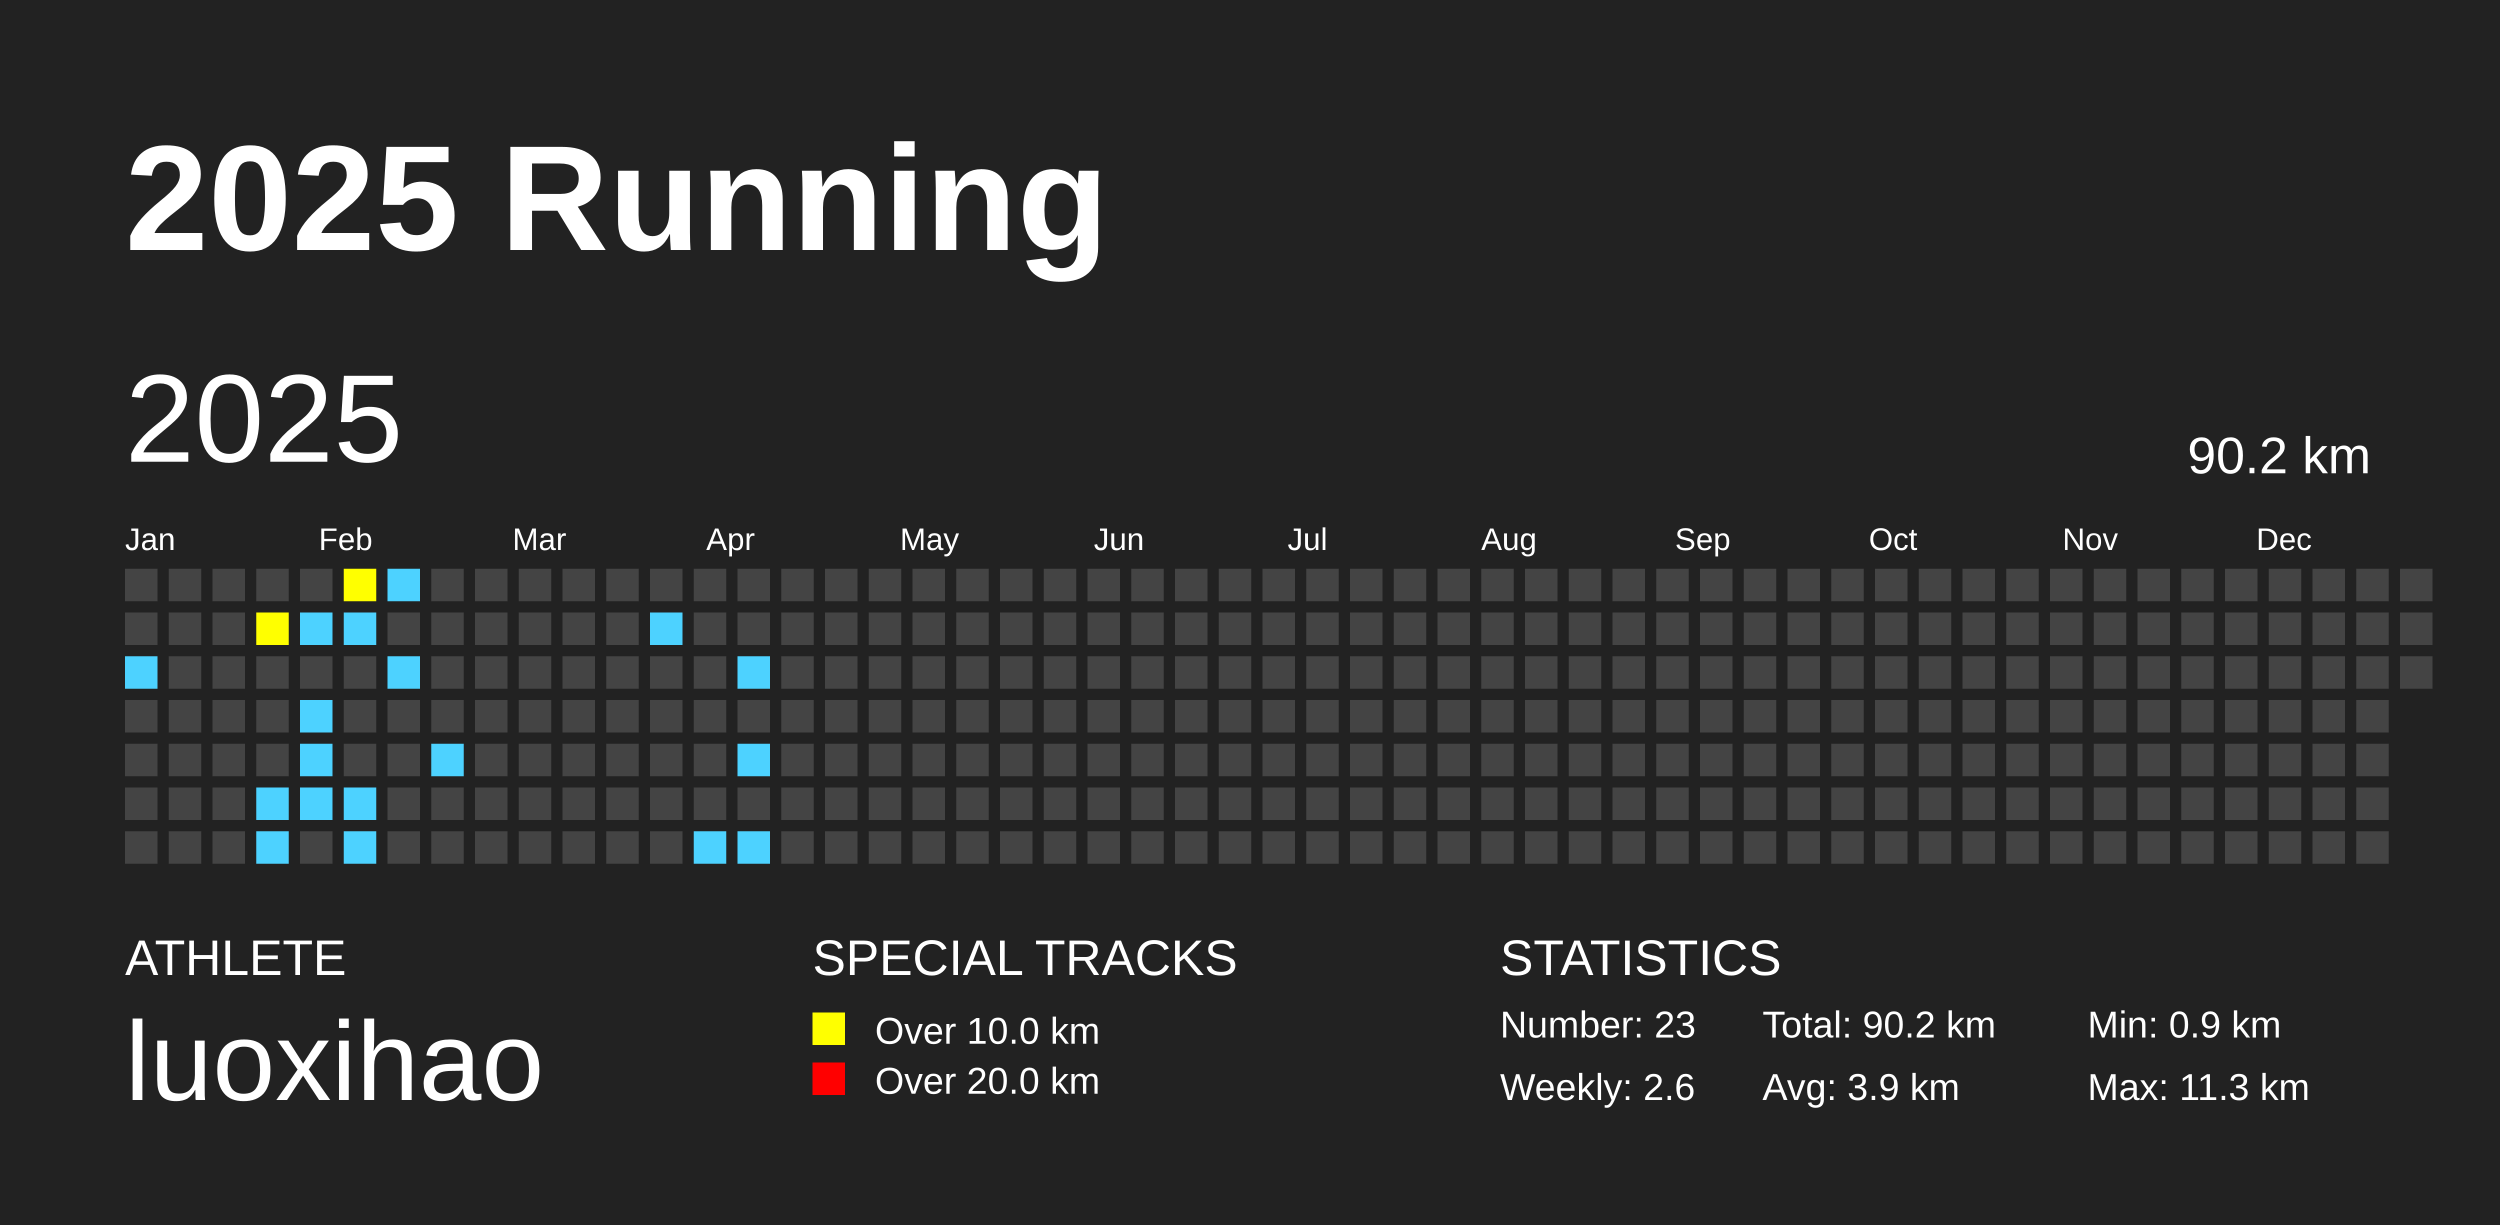
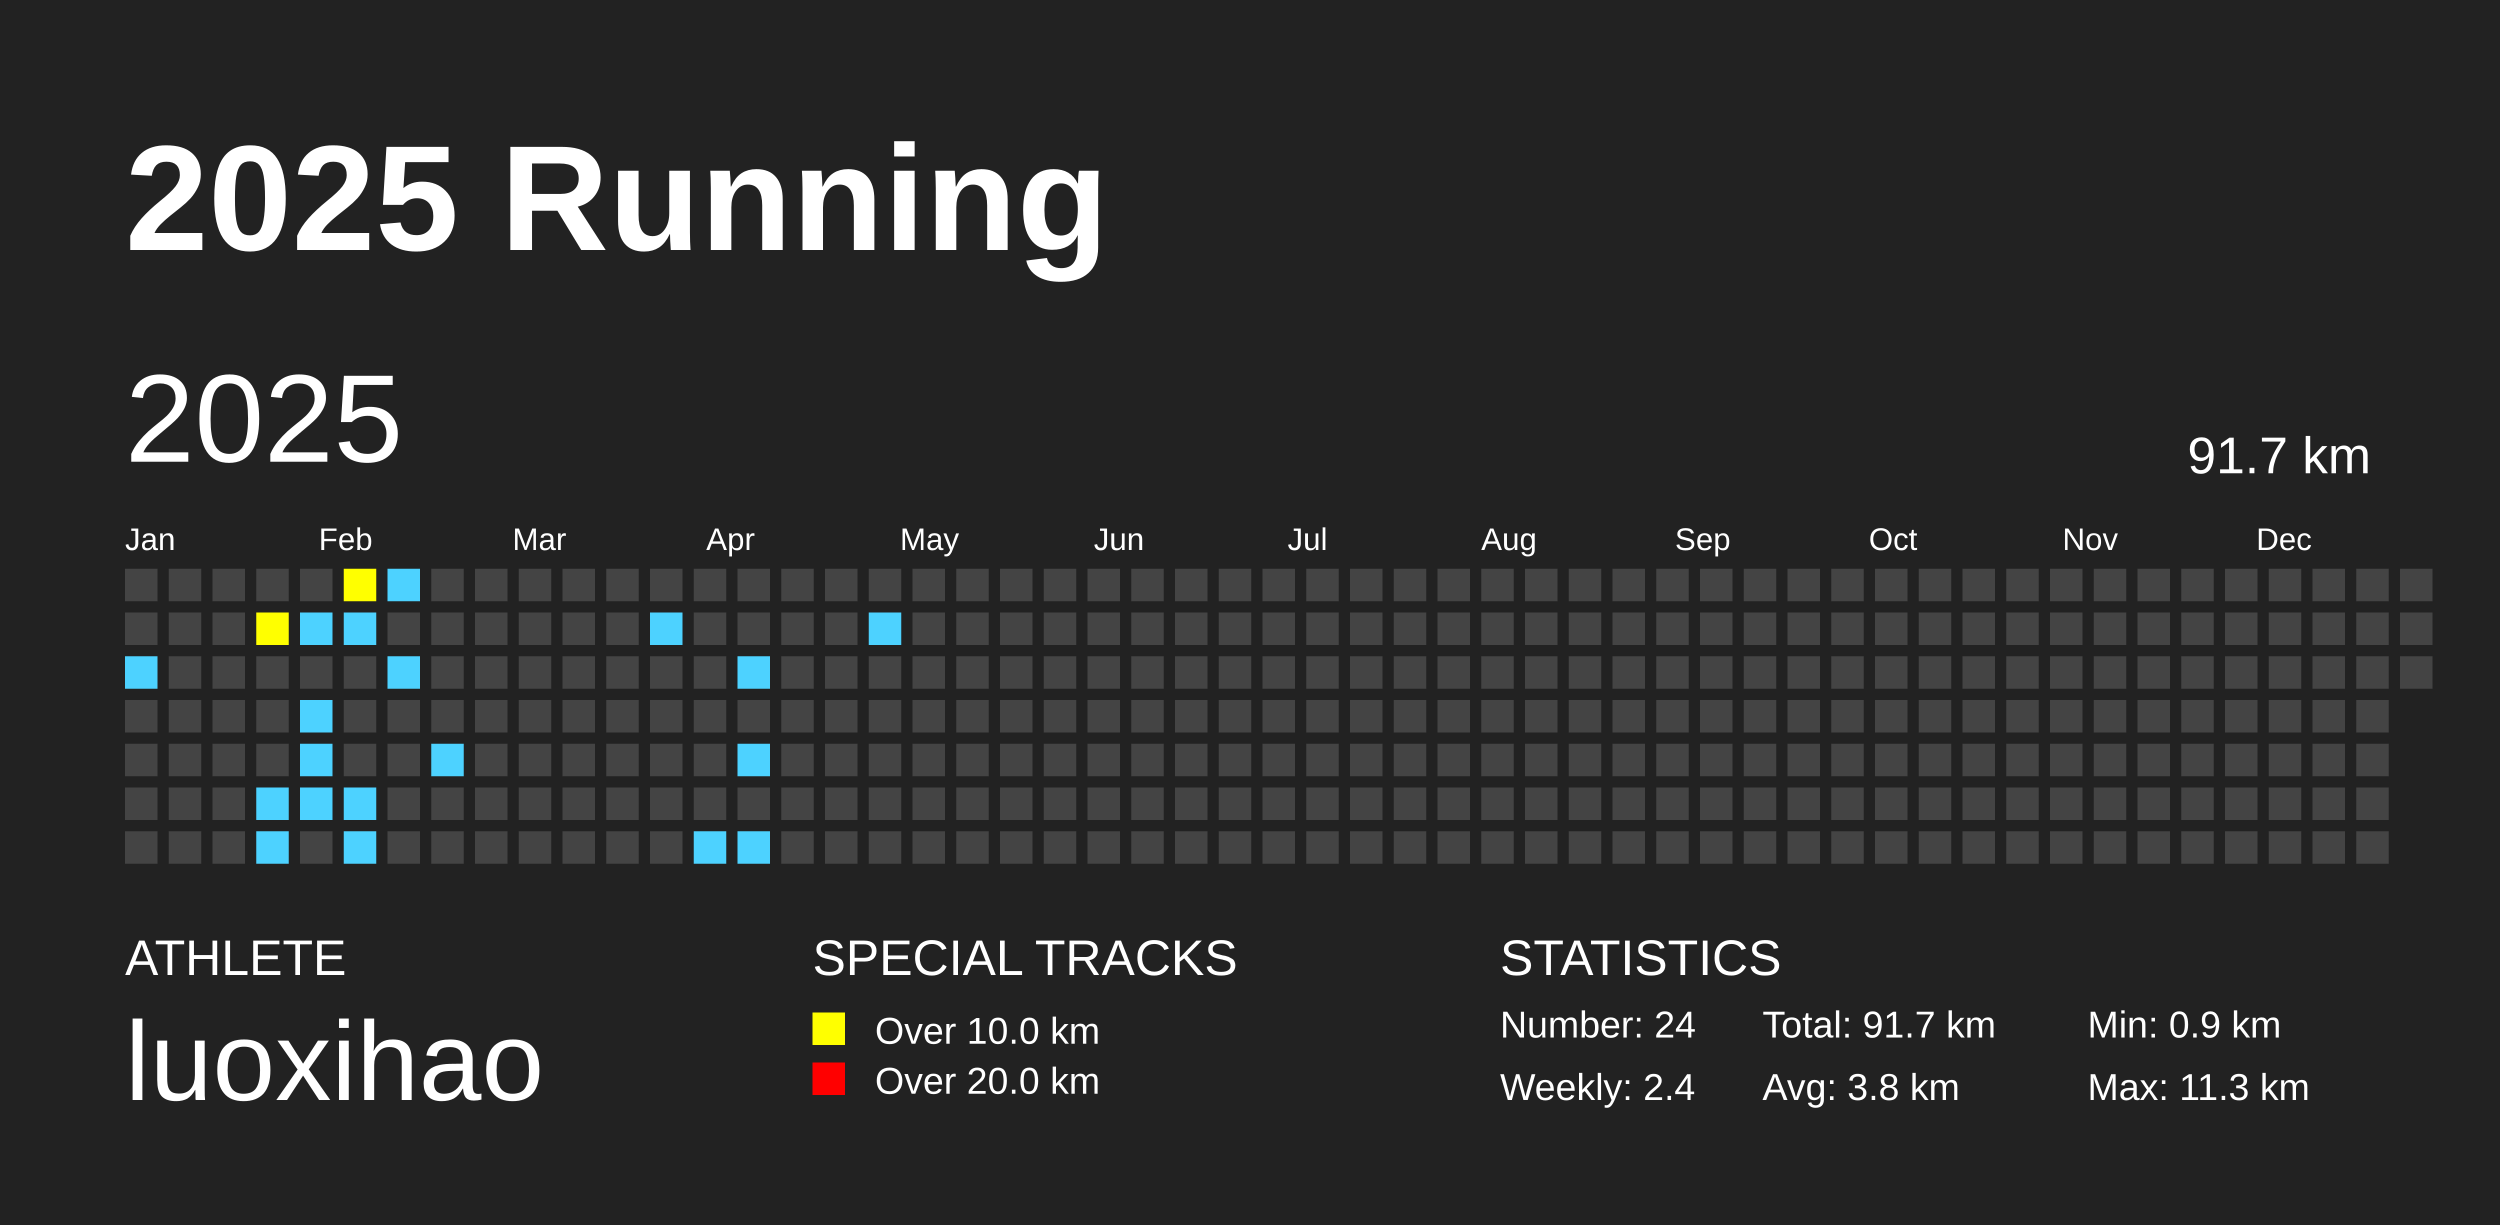
<svg xmlns="http://www.w3.org/2000/svg" baseProfile="full" height="98mm" version="1.1" viewBox="0,0,200,98" width="200mm">
  <defs />
  <rect fill="#222222" height="98" width="200" x="0" y="0" />
  <text fill="#FFFFFF" style="font-size:12px; font-family:Arial; font-weight:bold;" x="10" y="20">2025 Running</text>
  <text fill="#FFFFFF" style="font-size:4px; font-family:Arial" x="10" y="78">ATHLETE</text>
  <text fill="#FFFFFF" style="font-size:9px; font-family:Arial" x="10" y="88">luoxihao</text>
  <text fill="#FFFFFF" style="font-size:4px; font-family:Arial" x="65" y="78">SPECIAL TRACKS</text>
  <rect fill="yellow" height="2.6" width="2.6" x="65" y="81" />
  <text fill="#FFFFFF" style="font-size:3px; font-family:Arial" x="70" y="83.5">Over 10.0 km</text>
  <rect fill="red" height="2.6" width="2.6" x="65" y="85" />
  <text fill="#FFFFFF" style="font-size:3px; font-family:Arial" x="70" y="87.5">Over 20.0 km</text>
  <text fill="#FFFFFF" style="font-size:4px; font-family:Arial" x="120" y="78">STATISTICS</text>
-   <text fill="#FFFFFF" style="font-size:3px; font-family:Arial" x="120" y="83">Number: 23</text>
-   <text fill="#FFFFFF" style="font-size:3px; font-family:Arial" x="120" y="88">Weekly: 2.6</text>
-   <text fill="#FFFFFF" style="font-size:3px; font-family:Arial" x="141" y="83">Total: 90.2 km</text>
-   <text fill="#FFFFFF" style="font-size:3px; font-family:Arial" x="141" y="88">Avg: 3.9 km</text>
+   <text fill="#FFFFFF" style="font-size:3px; font-family:Arial" x="120" y="83">Number: 24</text>
+   <text fill="#FFFFFF" style="font-size:3px; font-family:Arial" x="120" y="88">Weekly: 2.4</text>
+   <text fill="#FFFFFF" style="font-size:3px; font-family:Arial" x="141" y="83">Total: 91.7 km</text>
+   <text fill="#FFFFFF" style="font-size:3px; font-family:Arial" x="141" y="88">Avg: 3.8 km</text>
  <text fill="#FFFFFF" style="font-size:3px; font-family:Arial" x="167" y="83">Min: 0.9 km</text>
  <text fill="#FFFFFF" style="font-size:3px; font-family:Arial" x="167" y="88">Max: 11.3 km</text>
  <text dominant-baseline="hanging" fill="#FFFFFF" style="font-size:10.0px; font-family:Arial;" x="10" y="30">2025</text>
-   <text dominant-baseline="hanging" fill="#FFFFFF" style="font-size:4.125px; font-family:Arial;" x="175" y="35">90.2 km</text>
+   <text dominant-baseline="hanging" fill="#FFFFFF" style="font-size:4.125px; font-family:Arial;" x="175" y="35">91.7 km</text>
  <text fill="#FFFFFF" style="font-size:2.5px; font-family:Arial" x="10.0" y="44">Jan</text>
  <text fill="#FFFFFF" style="font-size:2.5px; font-family:Arial" x="25.5" y="44">Feb</text>
  <text fill="#FFFFFF" style="font-size:2.5px; font-family:Arial" x="41.0" y="44">Mar</text>
  <text fill="#FFFFFF" style="font-size:2.5px; font-family:Arial" x="56.5" y="44">Apr</text>
  <text fill="#FFFFFF" style="font-size:2.5px; font-family:Arial" x="72.0" y="44">May</text>
  <text fill="#FFFFFF" style="font-size:2.5px; font-family:Arial" x="87.5" y="44">Jun</text>
  <text fill="#FFFFFF" style="font-size:2.5px; font-family:Arial" x="103.0" y="44">Jul</text>
  <text fill="#FFFFFF" style="font-size:2.5px; font-family:Arial" x="118.5" y="44">Aug</text>
  <text fill="#FFFFFF" style="font-size:2.5px; font-family:Arial" x="134.0" y="44">Sep</text>
  <text fill="#FFFFFF" style="font-size:2.5px; font-family:Arial" x="149.5" y="44">Oct</text>
  <text fill="#FFFFFF" style="font-size:2.5px; font-family:Arial" x="165.0" y="44">Nov</text>
  <text fill="#FFFFFF" style="font-size:2.5px; font-family:Arial" x="180.5" y="44">Dec</text>
  <rect fill="#444444" height="2.6" width="2.6" x="10.0" y="45.5" />
  <rect fill="#444444" height="2.6" width="2.6" x="10.0" y="49.0" />
  <rect fill="#4DD2FF" height="2.6" width="2.6" x="10.0" y="52.5" />
  <rect fill="#444444" height="2.6" width="2.6" x="10.0" y="56.0" />
  <rect fill="#444444" height="2.6" width="2.6" x="10.0" y="59.5" />
  <rect fill="#444444" height="2.6" width="2.6" x="10.0" y="63.0" />
  <rect fill="#444444" height="2.6" width="2.6" x="10.0" y="66.5" />
  <rect fill="#444444" height="2.6" width="2.6" x="13.5" y="45.5" />
  <rect fill="#444444" height="2.6" width="2.6" x="13.5" y="49.0" />
  <rect fill="#444444" height="2.6" width="2.6" x="13.5" y="52.5" />
  <rect fill="#444444" height="2.6" width="2.6" x="13.5" y="56.0" />
  <rect fill="#444444" height="2.6" width="2.6" x="13.5" y="59.5" />
  <rect fill="#444444" height="2.6" width="2.6" x="13.5" y="63.0" />
  <rect fill="#444444" height="2.6" width="2.6" x="13.5" y="66.5" />
  <rect fill="#444444" height="2.6" width="2.6" x="17.0" y="45.5" />
  <rect fill="#444444" height="2.6" width="2.6" x="17.0" y="49.0" />
  <rect fill="#444444" height="2.6" width="2.6" x="17.0" y="52.5" />
  <rect fill="#444444" height="2.6" width="2.6" x="17.0" y="56.0" />
  <rect fill="#444444" height="2.6" width="2.6" x="17.0" y="59.5" />
  <rect fill="#444444" height="2.6" width="2.6" x="17.0" y="63.0" />
  <rect fill="#444444" height="2.6" width="2.6" x="17.0" y="66.5" />
  <rect fill="#444444" height="2.6" width="2.6" x="20.5" y="45.5" />
  <rect fill="yellow" height="2.6" width="2.6" x="20.5" y="49.0" />
  <rect fill="#444444" height="2.6" width="2.6" x="20.5" y="52.5" />
  <rect fill="#444444" height="2.6" width="2.6" x="20.5" y="56.0" />
  <rect fill="#444444" height="2.6" width="2.6" x="20.5" y="59.5" />
  <rect fill="#4DD2FF" height="2.6" width="2.6" x="20.5" y="63.0" />
  <rect fill="#4DD2FF" height="2.6" width="2.6" x="20.5" y="66.5" />
  <rect fill="#444444" height="2.6" width="2.6" x="24.0" y="45.5" />
  <rect fill="#4DD2FF" height="2.6" width="2.6" x="24.0" y="49.0" />
  <rect fill="#444444" height="2.6" width="2.6" x="24.0" y="52.5" />
  <rect fill="#4DD2FF" height="2.6" width="2.6" x="24.0" y="56.0" />
  <rect fill="#4DD2FF" height="2.6" width="2.6" x="24.0" y="59.5" />
  <rect fill="#4DD2FF" height="2.6" width="2.6" x="24.0" y="63.0" />
  <rect fill="#444444" height="2.6" width="2.6" x="24.0" y="66.5" />
  <rect fill="yellow" height="2.6" width="2.6" x="27.5" y="45.5" />
  <rect fill="#4DD2FF" height="2.6" width="2.6" x="27.5" y="49.0" />
  <rect fill="#444444" height="2.6" width="2.6" x="27.5" y="52.5" />
  <rect fill="#444444" height="2.6" width="2.6" x="27.5" y="56.0" />
  <rect fill="#444444" height="2.6" width="2.6" x="27.5" y="59.5" />
  <rect fill="#4DD2FF" height="2.6" width="2.6" x="27.5" y="63.0" />
  <rect fill="#4DD2FF" height="2.6" width="2.6" x="27.5" y="66.5" />
  <rect fill="#4DD2FF" height="2.6" width="2.6" x="31.0" y="45.5" />
  <rect fill="#444444" height="2.6" width="2.6" x="31.0" y="49.0" />
  <rect fill="#4DD2FF" height="2.6" width="2.6" x="31.0" y="52.5" />
  <rect fill="#444444" height="2.6" width="2.6" x="31.0" y="56.0" />
  <rect fill="#444444" height="2.6" width="2.6" x="31.0" y="59.5" />
  <rect fill="#444444" height="2.6" width="2.6" x="31.0" y="63.0" />
  <rect fill="#444444" height="2.6" width="2.6" x="31.0" y="66.5" />
  <rect fill="#444444" height="2.6" width="2.6" x="34.5" y="45.5" />
  <rect fill="#444444" height="2.6" width="2.6" x="34.5" y="49.0" />
  <rect fill="#444444" height="2.6" width="2.6" x="34.5" y="52.5" />
  <rect fill="#444444" height="2.6" width="2.6" x="34.5" y="56.0" />
  <rect fill="#4DD2FF" height="2.6" width="2.6" x="34.5" y="59.5" />
  <rect fill="#444444" height="2.6" width="2.6" x="34.5" y="63.0" />
  <rect fill="#444444" height="2.6" width="2.6" x="34.5" y="66.5" />
  <rect fill="#444444" height="2.6" width="2.6" x="38.0" y="45.5" />
  <rect fill="#444444" height="2.6" width="2.6" x="38.0" y="49.0" />
  <rect fill="#444444" height="2.6" width="2.6" x="38.0" y="52.5" />
  <rect fill="#444444" height="2.6" width="2.6" x="38.0" y="56.0" />
  <rect fill="#444444" height="2.6" width="2.6" x="38.0" y="59.5" />
  <rect fill="#444444" height="2.6" width="2.6" x="38.0" y="63.0" />
  <rect fill="#444444" height="2.6" width="2.6" x="38.0" y="66.5" />
  <rect fill="#444444" height="2.6" width="2.6" x="41.5" y="45.5" />
  <rect fill="#444444" height="2.6" width="2.6" x="41.5" y="49.0" />
  <rect fill="#444444" height="2.6" width="2.6" x="41.5" y="52.5" />
  <rect fill="#444444" height="2.6" width="2.6" x="41.5" y="56.0" />
  <rect fill="#444444" height="2.6" width="2.6" x="41.5" y="59.5" />
  <rect fill="#444444" height="2.6" width="2.6" x="41.5" y="63.0" />
  <rect fill="#444444" height="2.6" width="2.6" x="41.5" y="66.5" />
  <rect fill="#444444" height="2.6" width="2.6" x="45.0" y="45.5" />
  <rect fill="#444444" height="2.6" width="2.6" x="45.0" y="49.0" />
  <rect fill="#444444" height="2.6" width="2.6" x="45.0" y="52.5" />
  <rect fill="#444444" height="2.6" width="2.6" x="45.0" y="56.0" />
  <rect fill="#444444" height="2.6" width="2.6" x="45.0" y="59.5" />
  <rect fill="#444444" height="2.6" width="2.6" x="45.0" y="63.0" />
  <rect fill="#444444" height="2.6" width="2.6" x="45.0" y="66.5" />
  <rect fill="#444444" height="2.6" width="2.6" x="48.5" y="45.5" />
  <rect fill="#444444" height="2.6" width="2.6" x="48.5" y="49.0" />
  <rect fill="#444444" height="2.6" width="2.6" x="48.5" y="52.5" />
  <rect fill="#444444" height="2.6" width="2.6" x="48.5" y="56.0" />
  <rect fill="#444444" height="2.6" width="2.6" x="48.5" y="59.5" />
  <rect fill="#444444" height="2.6" width="2.6" x="48.5" y="63.0" />
  <rect fill="#444444" height="2.6" width="2.6" x="48.5" y="66.5" />
  <rect fill="#444444" height="2.6" width="2.6" x="52.0" y="45.5" />
  <rect fill="#4DD2FF" height="2.6" width="2.6" x="52.0" y="49.0" />
  <rect fill="#444444" height="2.6" width="2.6" x="52.0" y="52.5" />
  <rect fill="#444444" height="2.6" width="2.6" x="52.0" y="56.0" />
  <rect fill="#444444" height="2.6" width="2.6" x="52.0" y="59.5" />
  <rect fill="#444444" height="2.6" width="2.6" x="52.0" y="63.0" />
  <rect fill="#444444" height="2.6" width="2.6" x="52.0" y="66.5" />
  <rect fill="#444444" height="2.6" width="2.6" x="55.5" y="45.5" />
  <rect fill="#444444" height="2.6" width="2.6" x="55.5" y="49.0" />
  <rect fill="#444444" height="2.6" width="2.6" x="55.5" y="52.5" />
  <rect fill="#444444" height="2.6" width="2.6" x="55.5" y="56.0" />
  <rect fill="#444444" height="2.6" width="2.6" x="55.5" y="59.5" />
  <rect fill="#444444" height="2.6" width="2.6" x="55.5" y="63.0" />
  <rect fill="#4DD2FF" height="2.6" width="2.6" x="55.5" y="66.5" />
  <rect fill="#444444" height="2.6" width="2.6" x="59.0" y="45.5" />
  <rect fill="#444444" height="2.6" width="2.6" x="59.0" y="49.0" />
  <rect fill="#4DD2FF" height="2.6" width="2.6" x="59.0" y="52.5" />
  <rect fill="#444444" height="2.6" width="2.6" x="59.0" y="56.0" />
  <rect fill="#4DD2FF" height="2.6" width="2.6" x="59.0" y="59.5" />
  <rect fill="#444444" height="2.6" width="2.6" x="59.0" y="63.0" />
  <rect fill="#4DD2FF" height="2.6" width="2.6" x="59.0" y="66.5" />
  <rect fill="#444444" height="2.6" width="2.6" x="62.5" y="45.5" />
  <rect fill="#444444" height="2.6" width="2.6" x="62.5" y="49.0" />
  <rect fill="#444444" height="2.6" width="2.6" x="62.5" y="52.5" />
  <rect fill="#444444" height="2.6" width="2.6" x="62.5" y="56.0" />
  <rect fill="#444444" height="2.6" width="2.6" x="62.5" y="59.5" />
  <rect fill="#444444" height="2.6" width="2.6" x="62.5" y="63.0" />
  <rect fill="#444444" height="2.6" width="2.6" x="62.5" y="66.5" />
  <rect fill="#444444" height="2.6" width="2.6" x="66.0" y="45.5" />
  <rect fill="#444444" height="2.6" width="2.6" x="66.0" y="49.0" />
  <rect fill="#444444" height="2.6" width="2.6" x="66.0" y="52.5" />
  <rect fill="#444444" height="2.6" width="2.6" x="66.0" y="56.0" />
  <rect fill="#444444" height="2.6" width="2.6" x="66.0" y="59.5" />
  <rect fill="#444444" height="2.6" width="2.6" x="66.0" y="63.0" />
  <rect fill="#444444" height="2.6" width="2.6" x="66.0" y="66.5" />
  <rect fill="#444444" height="2.6" width="2.6" x="69.5" y="45.5" />
-   <rect fill="#444444" height="2.6" width="2.6" x="69.5" y="49.0" />
+   <rect fill="#4DD2FF" height="2.6" width="2.6" x="69.5" y="49.0" />
  <rect fill="#444444" height="2.6" width="2.6" x="69.5" y="52.5" />
  <rect fill="#444444" height="2.6" width="2.6" x="69.5" y="56.0" />
  <rect fill="#444444" height="2.6" width="2.6" x="69.5" y="59.5" />
  <rect fill="#444444" height="2.6" width="2.6" x="69.5" y="63.0" />
  <rect fill="#444444" height="2.6" width="2.6" x="69.5" y="66.5" />
  <rect fill="#444444" height="2.6" width="2.6" x="73.0" y="45.5" />
  <rect fill="#444444" height="2.6" width="2.6" x="73.0" y="49.0" />
  <rect fill="#444444" height="2.6" width="2.6" x="73.0" y="52.5" />
  <rect fill="#444444" height="2.6" width="2.6" x="73.0" y="56.0" />
  <rect fill="#444444" height="2.6" width="2.6" x="73.0" y="59.5" />
  <rect fill="#444444" height="2.6" width="2.6" x="73.0" y="63.0" />
  <rect fill="#444444" height="2.6" width="2.6" x="73.0" y="66.5" />
  <rect fill="#444444" height="2.6" width="2.6" x="76.5" y="45.5" />
  <rect fill="#444444" height="2.6" width="2.6" x="76.5" y="49.0" />
  <rect fill="#444444" height="2.6" width="2.6" x="76.5" y="52.5" />
  <rect fill="#444444" height="2.6" width="2.6" x="76.5" y="56.0" />
  <rect fill="#444444" height="2.6" width="2.6" x="76.5" y="59.5" />
  <rect fill="#444444" height="2.6" width="2.6" x="76.5" y="63.0" />
  <rect fill="#444444" height="2.6" width="2.6" x="76.5" y="66.5" />
  <rect fill="#444444" height="2.6" width="2.6" x="80.0" y="45.5" />
  <rect fill="#444444" height="2.6" width="2.6" x="80.0" y="49.0" />
  <rect fill="#444444" height="2.6" width="2.6" x="80.0" y="52.5" />
  <rect fill="#444444" height="2.6" width="2.6" x="80.0" y="56.0" />
  <rect fill="#444444" height="2.6" width="2.6" x="80.0" y="59.5" />
  <rect fill="#444444" height="2.6" width="2.6" x="80.0" y="63.0" />
  <rect fill="#444444" height="2.6" width="2.6" x="80.0" y="66.5" />
  <rect fill="#444444" height="2.6" width="2.6" x="83.5" y="45.5" />
  <rect fill="#444444" height="2.6" width="2.6" x="83.5" y="49.0" />
  <rect fill="#444444" height="2.6" width="2.6" x="83.5" y="52.5" />
  <rect fill="#444444" height="2.6" width="2.6" x="83.5" y="56.0" />
  <rect fill="#444444" height="2.6" width="2.6" x="83.5" y="59.5" />
  <rect fill="#444444" height="2.6" width="2.6" x="83.5" y="63.0" />
  <rect fill="#444444" height="2.6" width="2.6" x="83.5" y="66.5" />
  <rect fill="#444444" height="2.6" width="2.6" x="87.0" y="45.5" />
  <rect fill="#444444" height="2.6" width="2.6" x="87.0" y="49.0" />
  <rect fill="#444444" height="2.6" width="2.6" x="87.0" y="52.5" />
  <rect fill="#444444" height="2.6" width="2.6" x="87.0" y="56.0" />
  <rect fill="#444444" height="2.6" width="2.6" x="87.0" y="59.5" />
  <rect fill="#444444" height="2.6" width="2.6" x="87.0" y="63.0" />
  <rect fill="#444444" height="2.6" width="2.6" x="87.0" y="66.5" />
  <rect fill="#444444" height="2.6" width="2.6" x="90.5" y="45.5" />
  <rect fill="#444444" height="2.6" width="2.6" x="90.5" y="49.0" />
  <rect fill="#444444" height="2.6" width="2.6" x="90.5" y="52.5" />
  <rect fill="#444444" height="2.6" width="2.6" x="90.5" y="56.0" />
  <rect fill="#444444" height="2.6" width="2.6" x="90.5" y="59.5" />
  <rect fill="#444444" height="2.6" width="2.6" x="90.5" y="63.0" />
  <rect fill="#444444" height="2.6" width="2.6" x="90.5" y="66.5" />
  <rect fill="#444444" height="2.6" width="2.6" x="94.0" y="45.5" />
  <rect fill="#444444" height="2.6" width="2.6" x="94.0" y="49.0" />
  <rect fill="#444444" height="2.6" width="2.6" x="94.0" y="52.5" />
  <rect fill="#444444" height="2.6" width="2.6" x="94.0" y="56.0" />
  <rect fill="#444444" height="2.6" width="2.6" x="94.0" y="59.5" />
  <rect fill="#444444" height="2.6" width="2.6" x="94.0" y="63.0" />
  <rect fill="#444444" height="2.6" width="2.6" x="94.0" y="66.5" />
  <rect fill="#444444" height="2.6" width="2.6" x="97.5" y="45.5" />
  <rect fill="#444444" height="2.6" width="2.6" x="97.5" y="49.0" />
  <rect fill="#444444" height="2.6" width="2.6" x="97.5" y="52.5" />
  <rect fill="#444444" height="2.6" width="2.6" x="97.5" y="56.0" />
  <rect fill="#444444" height="2.6" width="2.6" x="97.5" y="59.5" />
  <rect fill="#444444" height="2.6" width="2.6" x="97.5" y="63.0" />
  <rect fill="#444444" height="2.6" width="2.6" x="97.5" y="66.5" />
  <rect fill="#444444" height="2.6" width="2.6" x="101.0" y="45.5" />
  <rect fill="#444444" height="2.6" width="2.6" x="101.0" y="49.0" />
  <rect fill="#444444" height="2.6" width="2.6" x="101.0" y="52.5" />
  <rect fill="#444444" height="2.6" width="2.6" x="101.0" y="56.0" />
  <rect fill="#444444" height="2.6" width="2.6" x="101.0" y="59.5" />
  <rect fill="#444444" height="2.6" width="2.6" x="101.0" y="63.0" />
  <rect fill="#444444" height="2.6" width="2.6" x="101.0" y="66.5" />
  <rect fill="#444444" height="2.6" width="2.6" x="104.5" y="45.5" />
  <rect fill="#444444" height="2.6" width="2.6" x="104.5" y="49.0" />
  <rect fill="#444444" height="2.6" width="2.6" x="104.5" y="52.5" />
  <rect fill="#444444" height="2.6" width="2.6" x="104.5" y="56.0" />
  <rect fill="#444444" height="2.6" width="2.6" x="104.5" y="59.5" />
  <rect fill="#444444" height="2.6" width="2.6" x="104.5" y="63.0" />
  <rect fill="#444444" height="2.6" width="2.6" x="104.5" y="66.5" />
  <rect fill="#444444" height="2.6" width="2.6" x="108.0" y="45.5" />
  <rect fill="#444444" height="2.6" width="2.6" x="108.0" y="49.0" />
  <rect fill="#444444" height="2.6" width="2.6" x="108.0" y="52.5" />
  <rect fill="#444444" height="2.6" width="2.6" x="108.0" y="56.0" />
  <rect fill="#444444" height="2.6" width="2.6" x="108.0" y="59.5" />
  <rect fill="#444444" height="2.6" width="2.6" x="108.0" y="63.0" />
  <rect fill="#444444" height="2.6" width="2.6" x="108.0" y="66.5" />
  <rect fill="#444444" height="2.6" width="2.6" x="111.5" y="45.5" />
  <rect fill="#444444" height="2.6" width="2.6" x="111.5" y="49.0" />
  <rect fill="#444444" height="2.6" width="2.6" x="111.5" y="52.5" />
  <rect fill="#444444" height="2.6" width="2.6" x="111.5" y="56.0" />
  <rect fill="#444444" height="2.6" width="2.6" x="111.5" y="59.5" />
  <rect fill="#444444" height="2.6" width="2.6" x="111.5" y="63.0" />
  <rect fill="#444444" height="2.6" width="2.6" x="111.5" y="66.5" />
  <rect fill="#444444" height="2.6" width="2.6" x="115.0" y="45.5" />
  <rect fill="#444444" height="2.6" width="2.6" x="115.0" y="49.0" />
  <rect fill="#444444" height="2.6" width="2.6" x="115.0" y="52.5" />
  <rect fill="#444444" height="2.6" width="2.6" x="115.0" y="56.0" />
  <rect fill="#444444" height="2.6" width="2.6" x="115.0" y="59.5" />
  <rect fill="#444444" height="2.6" width="2.6" x="115.0" y="63.0" />
  <rect fill="#444444" height="2.6" width="2.6" x="115.0" y="66.5" />
  <rect fill="#444444" height="2.6" width="2.6" x="118.5" y="45.5" />
  <rect fill="#444444" height="2.6" width="2.6" x="118.5" y="49.0" />
  <rect fill="#444444" height="2.6" width="2.6" x="118.5" y="52.5" />
  <rect fill="#444444" height="2.6" width="2.6" x="118.5" y="56.0" />
  <rect fill="#444444" height="2.6" width="2.6" x="118.5" y="59.5" />
  <rect fill="#444444" height="2.6" width="2.6" x="118.5" y="63.0" />
  <rect fill="#444444" height="2.6" width="2.6" x="118.5" y="66.5" />
  <rect fill="#444444" height="2.6" width="2.6" x="122.0" y="45.5" />
  <rect fill="#444444" height="2.6" width="2.6" x="122.0" y="49.0" />
  <rect fill="#444444" height="2.6" width="2.6" x="122.0" y="52.5" />
  <rect fill="#444444" height="2.6" width="2.6" x="122.0" y="56.0" />
  <rect fill="#444444" height="2.6" width="2.6" x="122.0" y="59.5" />
  <rect fill="#444444" height="2.6" width="2.6" x="122.0" y="63.0" />
  <rect fill="#444444" height="2.6" width="2.6" x="122.0" y="66.5" />
  <rect fill="#444444" height="2.6" width="2.6" x="125.5" y="45.5" />
  <rect fill="#444444" height="2.6" width="2.6" x="125.5" y="49.0" />
  <rect fill="#444444" height="2.6" width="2.6" x="125.5" y="52.5" />
  <rect fill="#444444" height="2.6" width="2.6" x="125.5" y="56.0" />
  <rect fill="#444444" height="2.6" width="2.6" x="125.5" y="59.5" />
  <rect fill="#444444" height="2.6" width="2.6" x="125.5" y="63.0" />
  <rect fill="#444444" height="2.6" width="2.6" x="125.5" y="66.5" />
  <rect fill="#444444" height="2.6" width="2.6" x="129.0" y="45.5" />
  <rect fill="#444444" height="2.6" width="2.6" x="129.0" y="49.0" />
  <rect fill="#444444" height="2.6" width="2.6" x="129.0" y="52.5" />
  <rect fill="#444444" height="2.6" width="2.6" x="129.0" y="56.0" />
  <rect fill="#444444" height="2.6" width="2.6" x="129.0" y="59.5" />
  <rect fill="#444444" height="2.6" width="2.6" x="129.0" y="63.0" />
  <rect fill="#444444" height="2.6" width="2.6" x="129.0" y="66.5" />
  <rect fill="#444444" height="2.6" width="2.6" x="132.5" y="45.5" />
  <rect fill="#444444" height="2.6" width="2.6" x="132.5" y="49.0" />
  <rect fill="#444444" height="2.6" width="2.6" x="132.5" y="52.5" />
  <rect fill="#444444" height="2.6" width="2.6" x="132.5" y="56.0" />
  <rect fill="#444444" height="2.6" width="2.6" x="132.5" y="59.5" />
  <rect fill="#444444" height="2.6" width="2.6" x="132.5" y="63.0" />
  <rect fill="#444444" height="2.6" width="2.6" x="132.5" y="66.5" />
  <rect fill="#444444" height="2.6" width="2.6" x="136.0" y="45.5" />
  <rect fill="#444444" height="2.6" width="2.6" x="136.0" y="49.0" />
  <rect fill="#444444" height="2.6" width="2.6" x="136.0" y="52.5" />
  <rect fill="#444444" height="2.6" width="2.6" x="136.0" y="56.0" />
  <rect fill="#444444" height="2.6" width="2.6" x="136.0" y="59.5" />
  <rect fill="#444444" height="2.6" width="2.6" x="136.0" y="63.0" />
  <rect fill="#444444" height="2.6" width="2.6" x="136.0" y="66.5" />
  <rect fill="#444444" height="2.6" width="2.6" x="139.5" y="45.5" />
  <rect fill="#444444" height="2.6" width="2.6" x="139.5" y="49.0" />
  <rect fill="#444444" height="2.6" width="2.6" x="139.5" y="52.5" />
  <rect fill="#444444" height="2.6" width="2.6" x="139.5" y="56.0" />
  <rect fill="#444444" height="2.6" width="2.6" x="139.5" y="59.5" />
  <rect fill="#444444" height="2.6" width="2.6" x="139.5" y="63.0" />
  <rect fill="#444444" height="2.6" width="2.6" x="139.5" y="66.5" />
  <rect fill="#444444" height="2.6" width="2.6" x="143.0" y="45.5" />
  <rect fill="#444444" height="2.6" width="2.6" x="143.0" y="49.0" />
  <rect fill="#444444" height="2.6" width="2.6" x="143.0" y="52.5" />
  <rect fill="#444444" height="2.6" width="2.6" x="143.0" y="56.0" />
  <rect fill="#444444" height="2.6" width="2.6" x="143.0" y="59.5" />
  <rect fill="#444444" height="2.6" width="2.6" x="143.0" y="63.0" />
  <rect fill="#444444" height="2.6" width="2.6" x="143.0" y="66.5" />
  <rect fill="#444444" height="2.6" width="2.6" x="146.5" y="45.5" />
  <rect fill="#444444" height="2.6" width="2.6" x="146.5" y="49.0" />
  <rect fill="#444444" height="2.6" width="2.6" x="146.5" y="52.5" />
  <rect fill="#444444" height="2.6" width="2.6" x="146.5" y="56.0" />
  <rect fill="#444444" height="2.6" width="2.6" x="146.5" y="59.5" />
  <rect fill="#444444" height="2.6" width="2.6" x="146.5" y="63.0" />
  <rect fill="#444444" height="2.6" width="2.6" x="146.5" y="66.5" />
  <rect fill="#444444" height="2.6" width="2.6" x="150.0" y="45.5" />
  <rect fill="#444444" height="2.6" width="2.6" x="150.0" y="49.0" />
  <rect fill="#444444" height="2.6" width="2.6" x="150.0" y="52.5" />
  <rect fill="#444444" height="2.6" width="2.6" x="150.0" y="56.0" />
  <rect fill="#444444" height="2.6" width="2.6" x="150.0" y="59.5" />
  <rect fill="#444444" height="2.6" width="2.6" x="150.0" y="63.0" />
  <rect fill="#444444" height="2.6" width="2.6" x="150.0" y="66.5" />
  <rect fill="#444444" height="2.6" width="2.6" x="153.5" y="45.5" />
  <rect fill="#444444" height="2.6" width="2.6" x="153.5" y="49.0" />
  <rect fill="#444444" height="2.6" width="2.6" x="153.5" y="52.5" />
  <rect fill="#444444" height="2.6" width="2.6" x="153.5" y="56.0" />
  <rect fill="#444444" height="2.6" width="2.6" x="153.5" y="59.5" />
  <rect fill="#444444" height="2.6" width="2.6" x="153.5" y="63.0" />
  <rect fill="#444444" height="2.6" width="2.6" x="153.5" y="66.5" />
  <rect fill="#444444" height="2.6" width="2.6" x="157.0" y="45.5" />
  <rect fill="#444444" height="2.6" width="2.6" x="157.0" y="49.0" />
  <rect fill="#444444" height="2.6" width="2.6" x="157.0" y="52.5" />
  <rect fill="#444444" height="2.6" width="2.6" x="157.0" y="56.0" />
  <rect fill="#444444" height="2.6" width="2.6" x="157.0" y="59.5" />
  <rect fill="#444444" height="2.6" width="2.6" x="157.0" y="63.0" />
  <rect fill="#444444" height="2.6" width="2.6" x="157.0" y="66.5" />
  <rect fill="#444444" height="2.6" width="2.6" x="160.5" y="45.5" />
  <rect fill="#444444" height="2.6" width="2.6" x="160.5" y="49.0" />
  <rect fill="#444444" height="2.6" width="2.6" x="160.5" y="52.5" />
  <rect fill="#444444" height="2.6" width="2.6" x="160.5" y="56.0" />
  <rect fill="#444444" height="2.6" width="2.6" x="160.5" y="59.5" />
  <rect fill="#444444" height="2.6" width="2.6" x="160.5" y="63.0" />
  <rect fill="#444444" height="2.6" width="2.6" x="160.5" y="66.5" />
  <rect fill="#444444" height="2.6" width="2.6" x="164.0" y="45.5" />
  <rect fill="#444444" height="2.6" width="2.6" x="164.0" y="49.0" />
  <rect fill="#444444" height="2.6" width="2.6" x="164.0" y="52.5" />
  <rect fill="#444444" height="2.6" width="2.6" x="164.0" y="56.0" />
  <rect fill="#444444" height="2.6" width="2.6" x="164.0" y="59.5" />
  <rect fill="#444444" height="2.6" width="2.6" x="164.0" y="63.0" />
  <rect fill="#444444" height="2.6" width="2.6" x="164.0" y="66.5" />
  <rect fill="#444444" height="2.6" width="2.6" x="167.5" y="45.5" />
  <rect fill="#444444" height="2.6" width="2.6" x="167.5" y="49.0" />
  <rect fill="#444444" height="2.6" width="2.6" x="167.5" y="52.5" />
  <rect fill="#444444" height="2.6" width="2.6" x="167.5" y="56.0" />
  <rect fill="#444444" height="2.6" width="2.6" x="167.5" y="59.5" />
  <rect fill="#444444" height="2.6" width="2.6" x="167.5" y="63.0" />
  <rect fill="#444444" height="2.6" width="2.6" x="167.5" y="66.5" />
  <rect fill="#444444" height="2.6" width="2.6" x="171.0" y="45.5" />
  <rect fill="#444444" height="2.6" width="2.6" x="171.0" y="49.0" />
  <rect fill="#444444" height="2.6" width="2.6" x="171.0" y="52.5" />
  <rect fill="#444444" height="2.6" width="2.6" x="171.0" y="56.0" />
  <rect fill="#444444" height="2.6" width="2.6" x="171.0" y="59.5" />
  <rect fill="#444444" height="2.6" width="2.6" x="171.0" y="63.0" />
  <rect fill="#444444" height="2.6" width="2.6" x="171.0" y="66.5" />
  <rect fill="#444444" height="2.6" width="2.6" x="174.5" y="45.5" />
  <rect fill="#444444" height="2.6" width="2.6" x="174.5" y="49.0" />
  <rect fill="#444444" height="2.6" width="2.6" x="174.5" y="52.5" />
  <rect fill="#444444" height="2.6" width="2.6" x="174.5" y="56.0" />
  <rect fill="#444444" height="2.6" width="2.6" x="174.5" y="59.5" />
  <rect fill="#444444" height="2.6" width="2.6" x="174.5" y="63.0" />
  <rect fill="#444444" height="2.6" width="2.6" x="174.5" y="66.5" />
  <rect fill="#444444" height="2.6" width="2.6" x="178.0" y="45.5" />
  <rect fill="#444444" height="2.6" width="2.6" x="178.0" y="49.0" />
  <rect fill="#444444" height="2.6" width="2.6" x="178.0" y="52.5" />
  <rect fill="#444444" height="2.6" width="2.6" x="178.0" y="56.0" />
  <rect fill="#444444" height="2.6" width="2.6" x="178.0" y="59.5" />
  <rect fill="#444444" height="2.6" width="2.6" x="178.0" y="63.0" />
  <rect fill="#444444" height="2.6" width="2.6" x="178.0" y="66.5" />
  <rect fill="#444444" height="2.6" width="2.6" x="181.5" y="45.5" />
  <rect fill="#444444" height="2.6" width="2.6" x="181.5" y="49.0" />
  <rect fill="#444444" height="2.6" width="2.6" x="181.5" y="52.5" />
  <rect fill="#444444" height="2.6" width="2.6" x="181.5" y="56.0" />
  <rect fill="#444444" height="2.6" width="2.6" x="181.5" y="59.5" />
  <rect fill="#444444" height="2.6" width="2.6" x="181.5" y="63.0" />
  <rect fill="#444444" height="2.6" width="2.6" x="181.5" y="66.5" />
  <rect fill="#444444" height="2.6" width="2.6" x="185.0" y="45.5" />
  <rect fill="#444444" height="2.6" width="2.6" x="185.0" y="49.0" />
  <rect fill="#444444" height="2.6" width="2.6" x="185.0" y="52.5" />
  <rect fill="#444444" height="2.6" width="2.6" x="185.0" y="56.0" />
  <rect fill="#444444" height="2.6" width="2.6" x="185.0" y="59.5" />
  <rect fill="#444444" height="2.6" width="2.6" x="185.0" y="63.0" />
  <rect fill="#444444" height="2.6" width="2.6" x="185.0" y="66.5" />
  <rect fill="#444444" height="2.6" width="2.6" x="188.5" y="45.5" />
  <rect fill="#444444" height="2.6" width="2.6" x="188.5" y="49.0" />
  <rect fill="#444444" height="2.6" width="2.6" x="188.5" y="52.5" />
  <rect fill="#444444" height="2.6" width="2.6" x="188.5" y="56.0" />
  <rect fill="#444444" height="2.6" width="2.6" x="188.5" y="59.5" />
  <rect fill="#444444" height="2.6" width="2.6" x="188.5" y="63.0" />
  <rect fill="#444444" height="2.6" width="2.6" x="188.5" y="66.5" />
  <rect fill="#444444" height="2.6" width="2.6" x="192.0" y="45.5" />
  <rect fill="#444444" height="2.6" width="2.6" x="192.0" y="49.0" />
  <rect fill="#444444" height="2.6" width="2.6" x="192.0" y="52.5" />
</svg>
